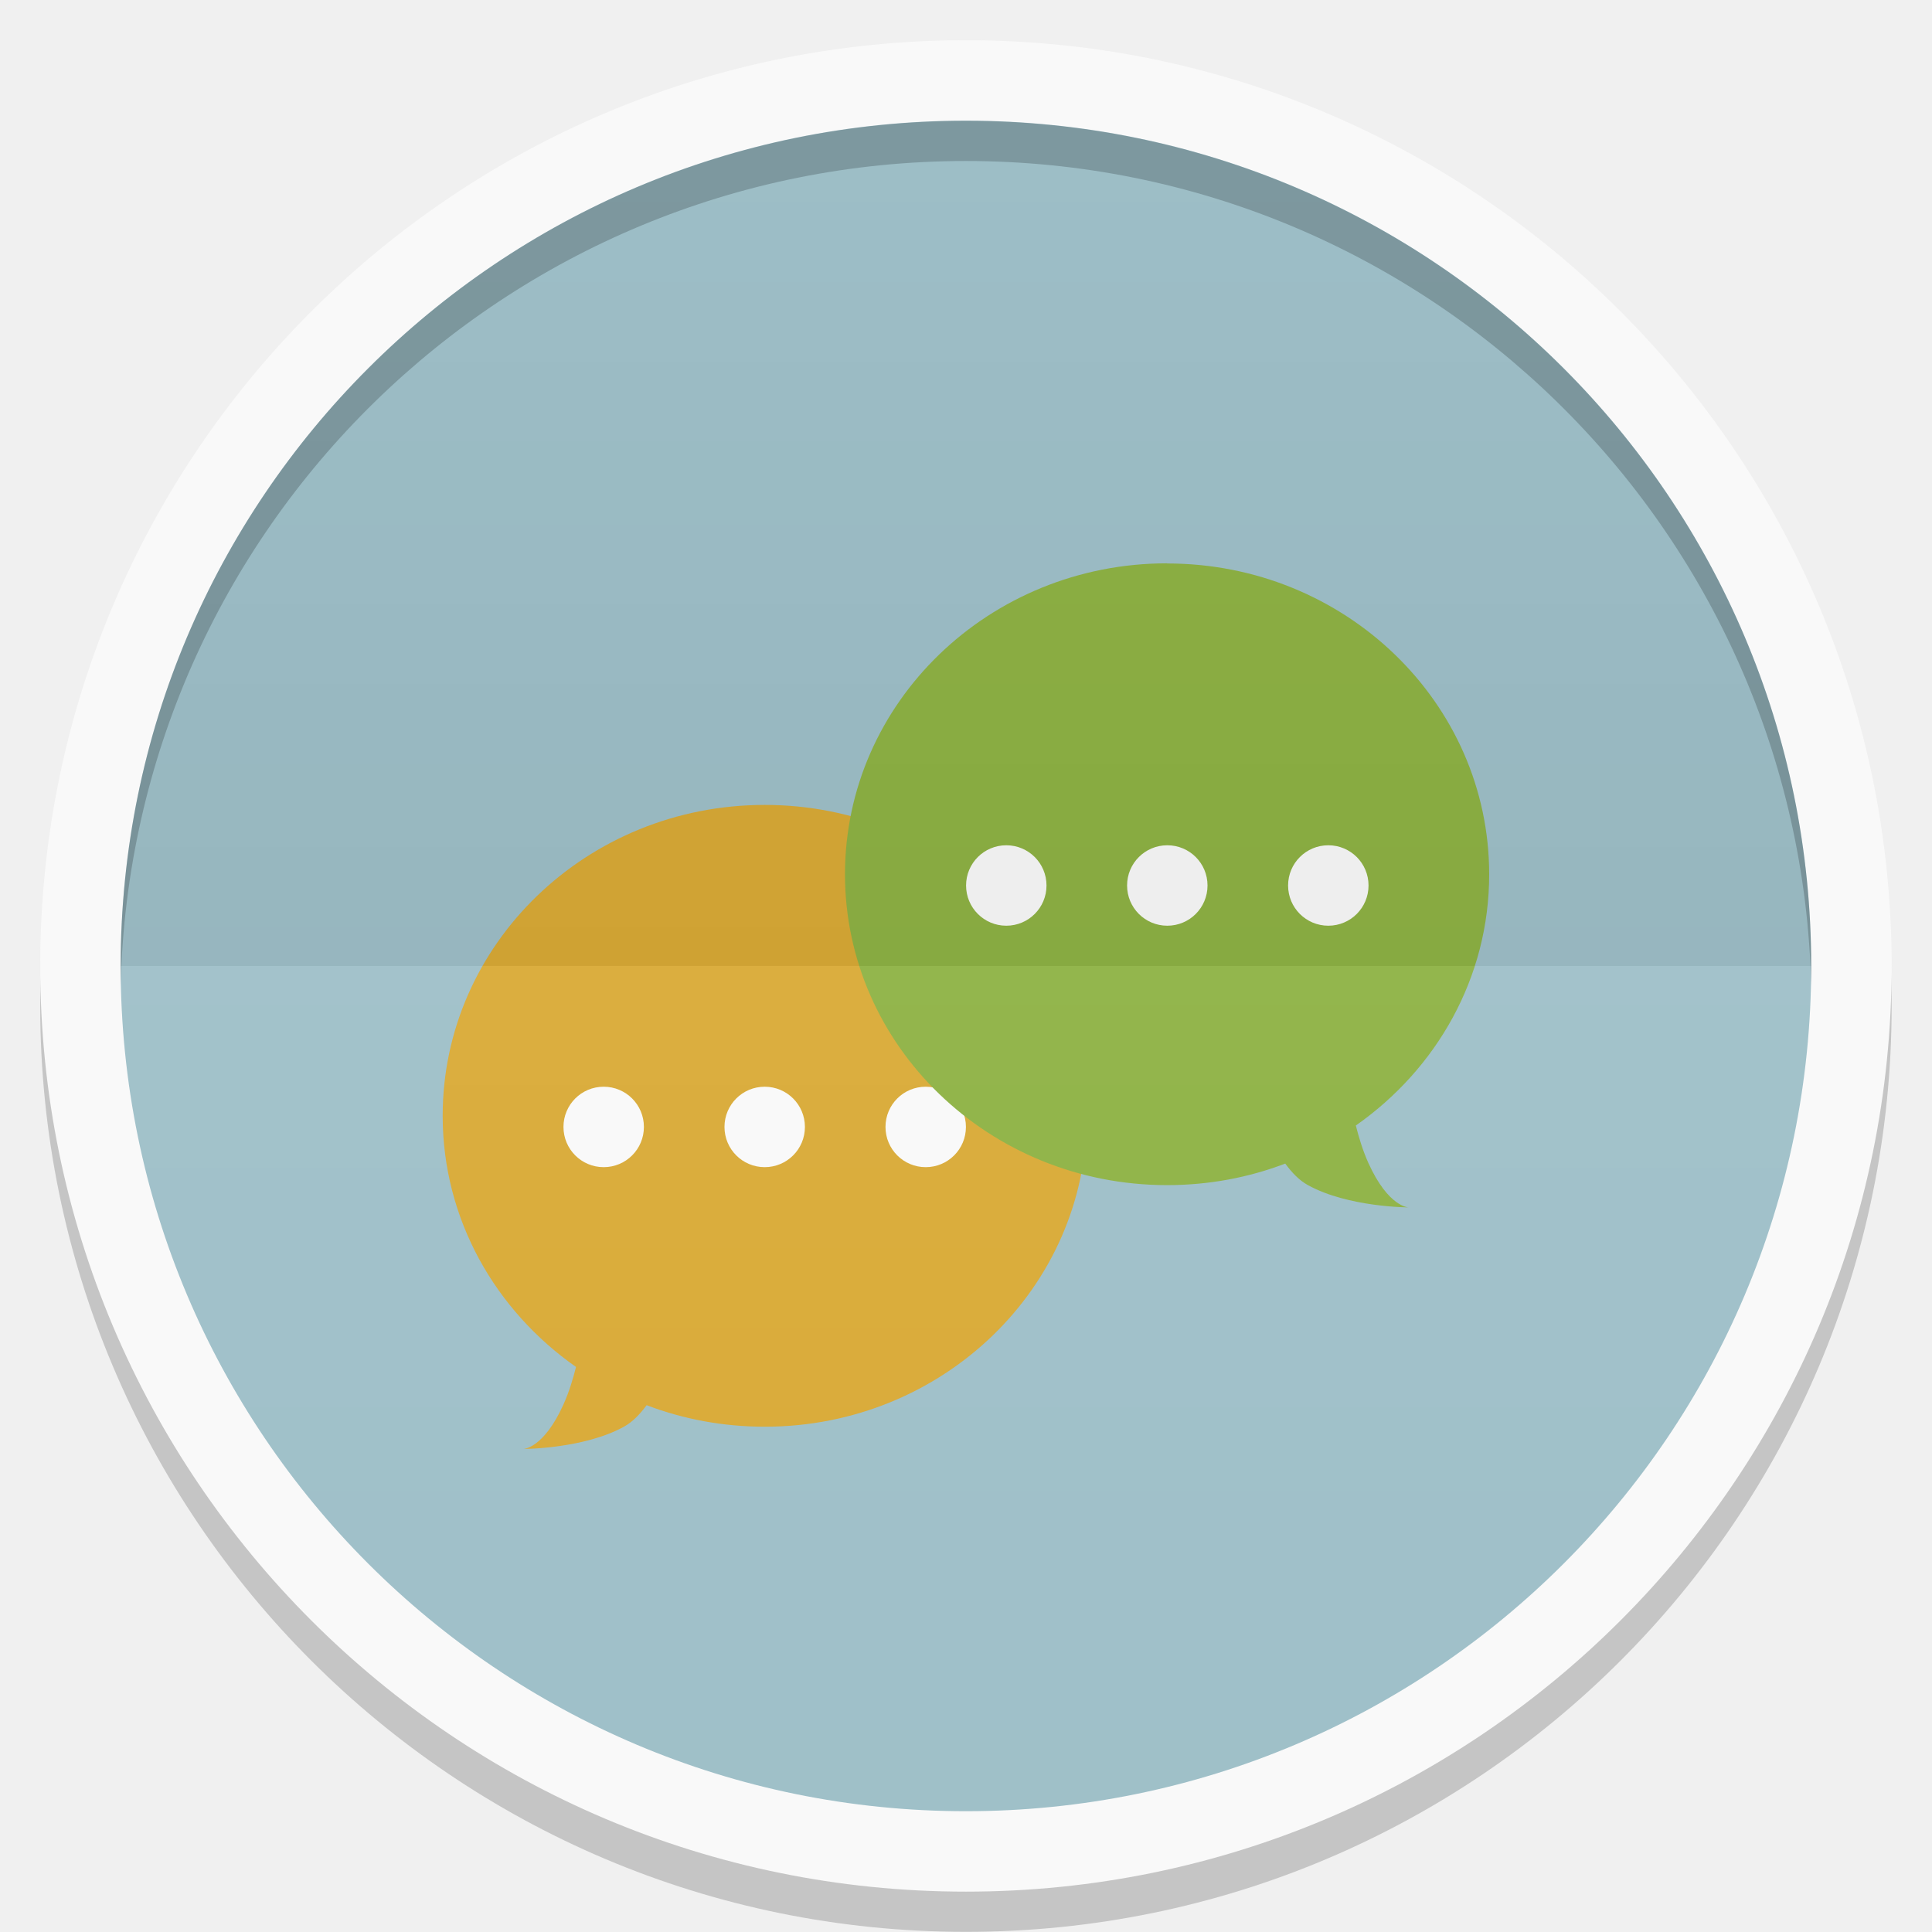
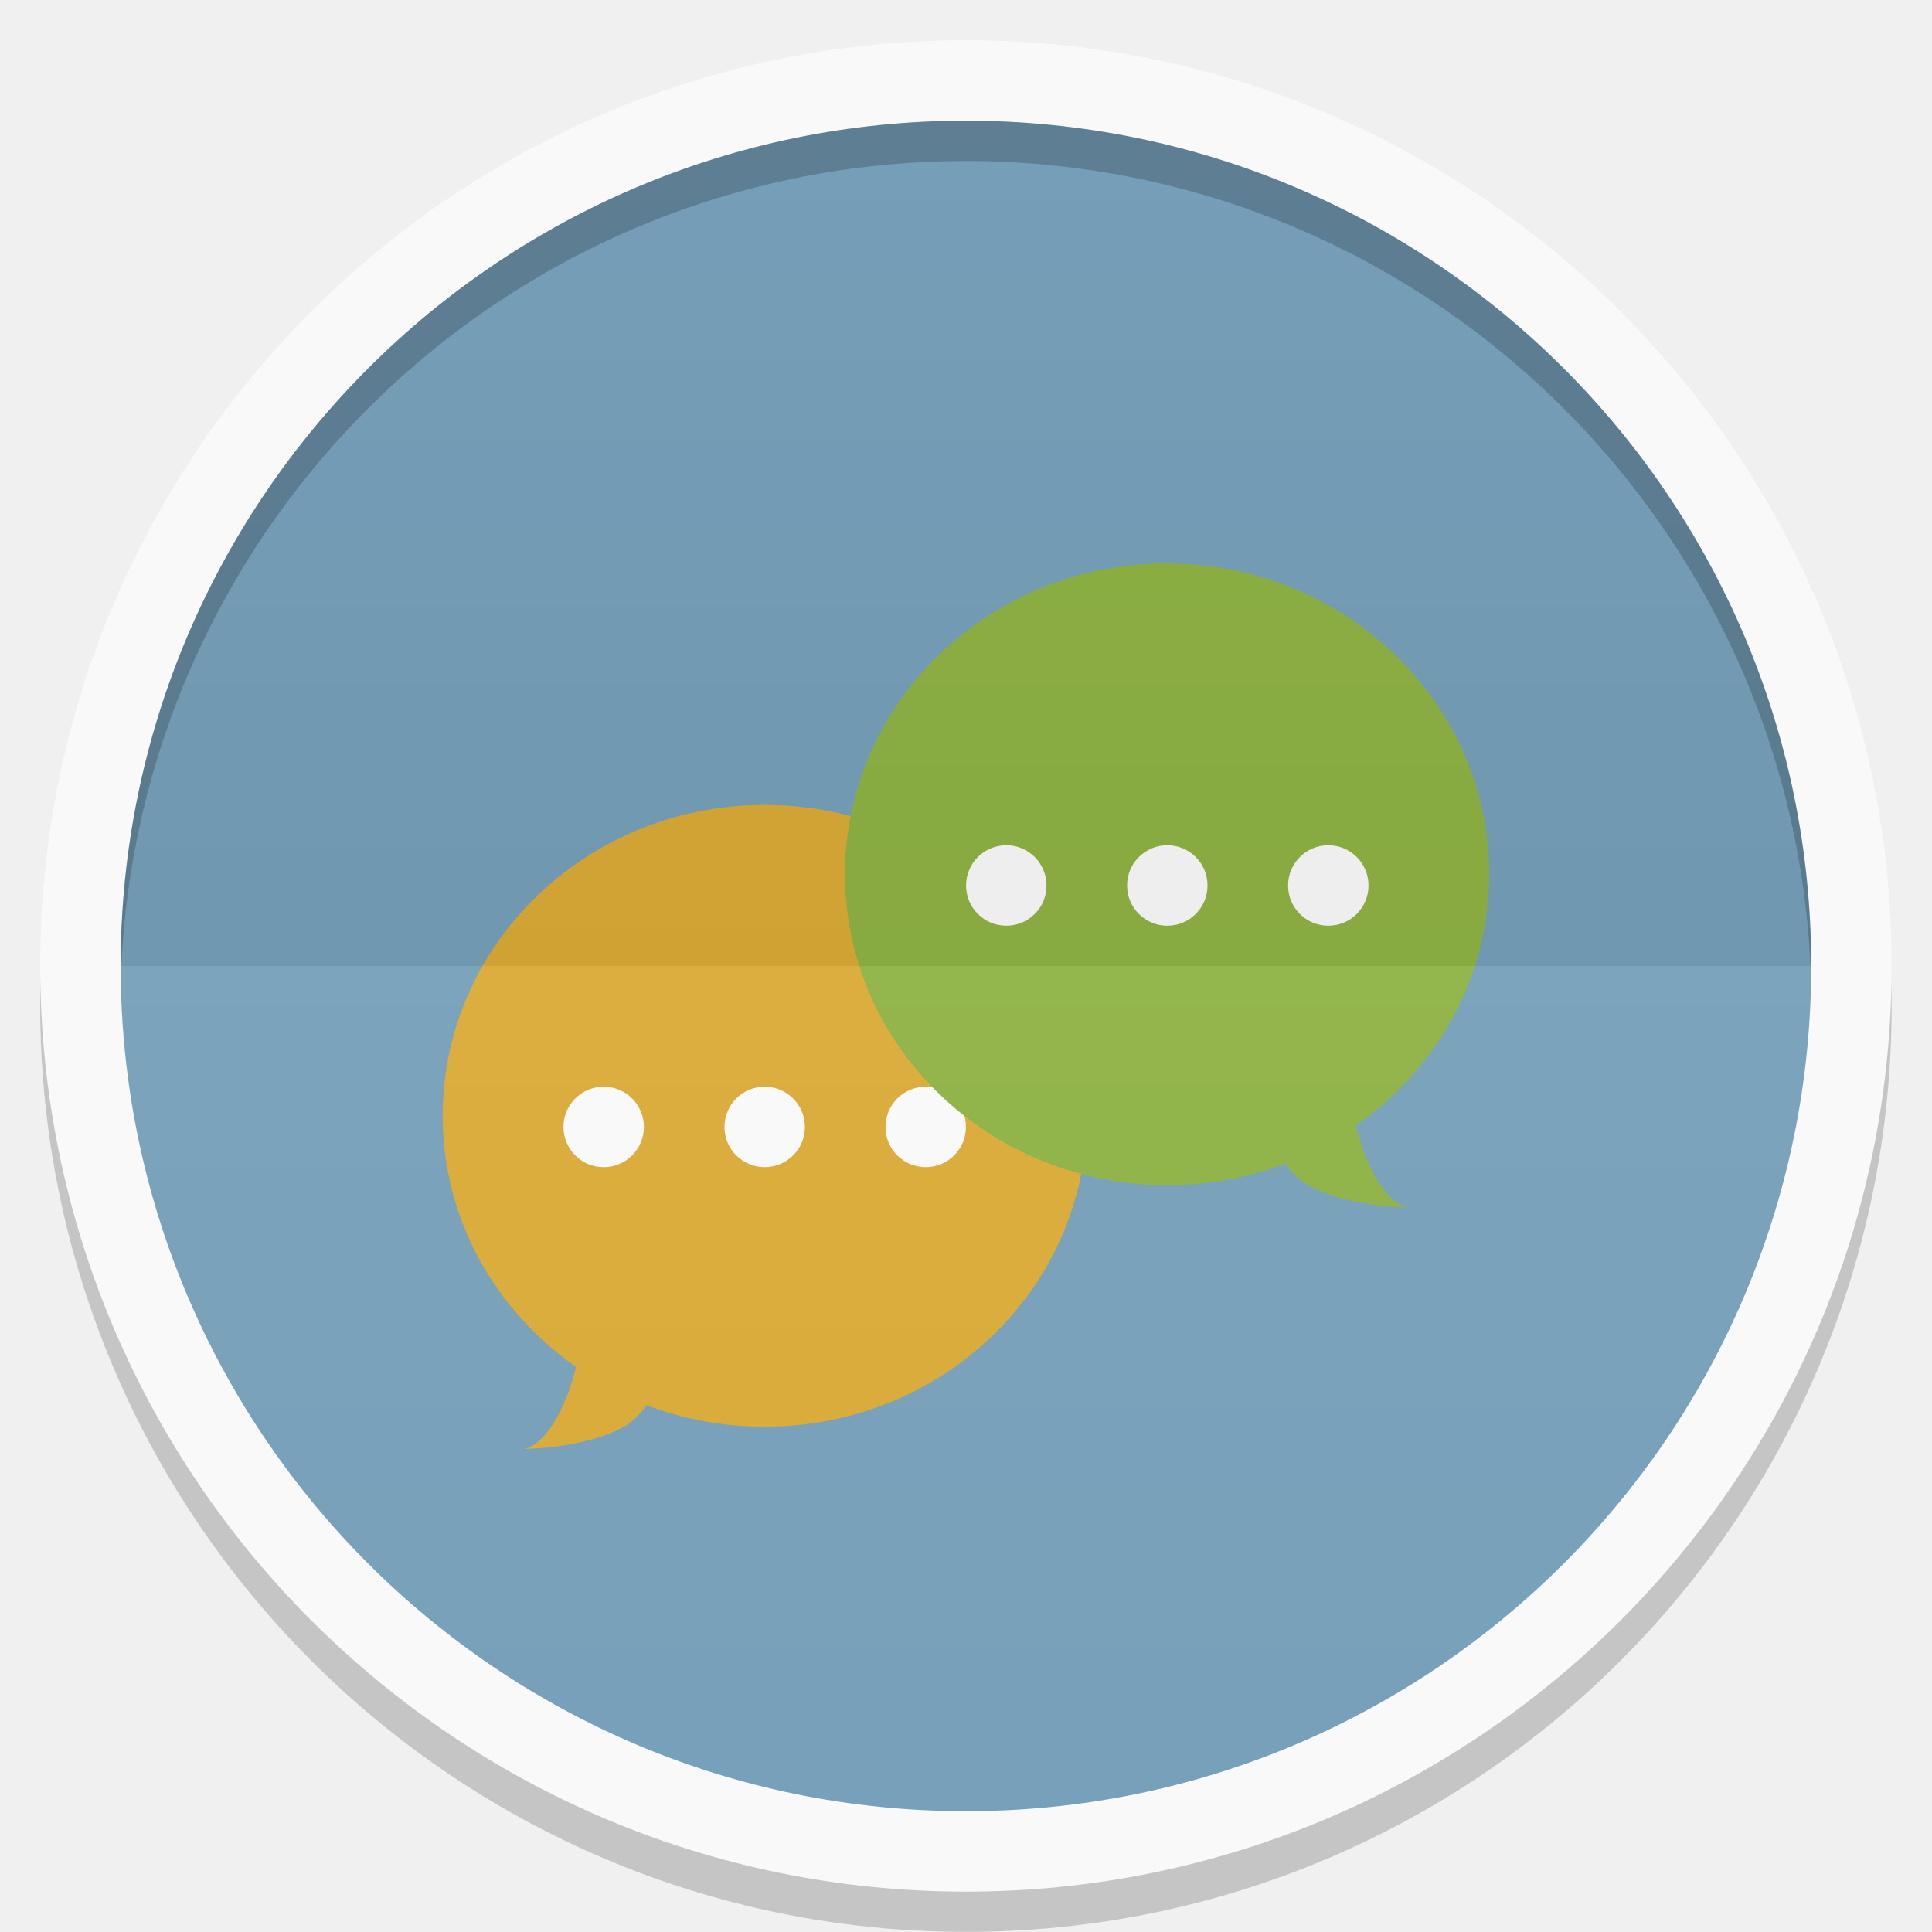
<svg xmlns="http://www.w3.org/2000/svg" xmlns:xlink="http://www.w3.org/1999/xlink" width="48" viewBox="0 0 13.547 13.547" height="48" id="svg2" version="1.1">
  <defs id="defs4">
    <linearGradient id="linearGradient3807">
      <stop style="stop-color:#000000;stop-opacity:1;" offset="0" id="stop3809" />
      <stop style="stop-color:#000000;stop-opacity:0;" offset="1" id="stop3811" />
    </linearGradient>
    <linearGradient id="linearGradient3794">
      <stop style="stop-color:#ffffff;stop-opacity:1;" offset="0" id="stop3796" />
      <stop style="stop-color:#ffffff;stop-opacity:0;" offset="1" id="stop3798" />
    </linearGradient>
    <linearGradient id="linearGradient4460">
      <stop offset="0" style="stop-color:#2d2d2d;stop-opacity:1;" id="stop7" />
      <stop offset="1" style="stop-color:#333333;stop-opacity:1;" id="stop9" />
    </linearGradient>
    <linearGradient id="linearGradient3824">
      <stop offset="0" style="stop-color:#2a94c8" id="stop12" />
      <stop offset=".519" style="stop-color:#e35472" id="stop14" />
      <stop offset="1" style="stop-color:#e68031" id="stop16" />
    </linearGradient>
    <linearGradient gradientTransform="matrix(1.09524,0,0,1.09524,-133.0018,-293.022)" xlink:href="#linearGradient4460" id="linearGradient3835" y1="279.096" y2="268.33" gradientUnits="userSpaceOnUse" x2="0" />
    <linearGradient xlink:href="#linearGradient3824" id="linearGradient3830" x1=".847" x2="12.7" gradientUnits="userSpaceOnUse" />
    <linearGradient xlink:href="#linearGradient4460" id="linearGradient3010" gradientUnits="userSpaceOnUse" gradientTransform="matrix(1.078933,0,0,1.078933,-130.9204,-288.5589)" y1="279.096" x2="0" y2="268.33" />
    <clipPath id="clipPath3813" clipPathUnits="userSpaceOnUse">
      <path id="path3815" d="M 92.311,355.545 L 479.511,355.545 L 479.511,68.185 L 92.311,68.185 L 92.311,355.545 z" />
    </clipPath>
    <clipPath id="clipPath3809" clipPathUnits="userSpaceOnUse">
      <path id="path3811" d="M 93.311,69.185 L 478.511,69.185 L 478.511,354.545 L 93.311,354.545 L 93.311,69.185 z" />
    </clipPath>
    <clipPath id="clipPath3805" clipPathUnits="userSpaceOnUse">
      <path id="path3807" d="M 93.311,354.545 L 478.511,354.545 L 478.511,69.185 L 93.311,69.185 L 93.311,354.545 z" />
    </clipPath>
    <clipPath id="clipPath3801" clipPathUnits="userSpaceOnUse">
      <path id="path3803" d="M 95.311,352.545 L 476.403,352.545 L 476.403,71.423 L 95.311,71.423 L 95.311,352.545 z" />
    </clipPath>
    <clipPath id="clipPath3797" clipPathUnits="userSpaceOnUse">
      <rect id="rect3799" style="fill:#fff" height="96" y="-0" x="-100" width="96" />
    </clipPath>
    <clipPath id="clipPath3793" clipPathUnits="userSpaceOnUse">
      <path id="path3795" d="M 54.1,12.5 12.9,54.7 C -2.7,70.3 23,69 32.3,74.9 36.6,77.7 18.5,81.3 22.2,85 c 3.6,3.7 21.7,7.1 25.3,10.7 3.6,3.7 -7.3,7.6 -3.7,11.3 3.5,3.7 11.9,0.2 13.4,8.6 1.1,6.2 15.4,3.1 21.8,-2.2 4,-3.4 -6.9,-3.4 -3.3,-7.1 9,-9.1 17,-4.1 20.3,-12.5 1.8,-4.5 -13.6,-7.7 -9.5,-10.6 9.8,-6.9 45.8,-10.4 29.2,-27 L 73,12.5 c -5.3,-5 -14,-5 -18.9,0 z m -9.9,64.7 c 0.9,0 30.8,4 19.3,7.1 -4.4,1.2 -24.6,-7.1 -19.3,-7.1 z m 57.2,16.6 c 0,2.1 16.3,3.3 15.4,-0.5 -1.3,-6.4 -13.6,-5.9 -15.4,0.5 z m -69.5,11.1 c 3.7,3.2 9.3,-0.7 11.1,-5.2 -3.6,-4.7 -16.9,0.3 -11.1,5.2 z m 67.5,-6.7 c -4.6,4.2 0.8,8.6 5.3,5.7 1.2,-0.8 -0.1,-4.7 -5.3,-5.7 z" />
    </clipPath>
    <clipPath id="clipPath3789" clipPathUnits="userSpaceOnUse">
      <rect id="rect3791" style="fill:#fff" height="84" rx="6" y="6" x="6" width="84" />
    </clipPath>
    <clipPath id="clipPath3785" clipPathUnits="userSpaceOnUse">
      <rect id="rect3787" style="fill:#fff;fill-rule:evenodd" height="20" rx="2" y="1" x="1" width="20" />
    </clipPath>
    <linearGradient xlink:href="#linearGradient3794" id="linearGradient3800" x1="28" y1="28" x2="42" y2="44" gradientUnits="userSpaceOnUse" />
    <linearGradient xlink:href="#linearGradient3807" id="linearGradient3813" x1="28" y1="28" x2="11" y2="7" gradientUnits="userSpaceOnUse" gradientTransform="scale(0.2822222,0.2822222)" />
    <linearGradient xlink:href="#linearGradient3794" id="linearGradient3817" gradientUnits="userSpaceOnUse" x1="28" y1="28" x2="42" y2="44" gradientTransform="matrix(0.2822222,0,0,0.2822222,-15.24,0)" />
    <linearGradient xlink:href="#linearGradient3807" id="linearGradient3024" gradientUnits="userSpaceOnUse" gradientTransform="matrix(0.2822222,0,0,0.2822222,-15.24,0)" x1="28" y1="28" x2="11" y2="7" />
    <linearGradient xlink:href="#linearGradient3807" id="linearGradient3818" gradientUnits="userSpaceOnUse" x1="25" y1="24" x2="25" y2="48" gradientTransform="matrix(0.2822222,0,0,0.2822222,14.67555,0)" />
    <radialGradient gradientUnits="userSpaceOnUse" r="24" fy="1028.362" fx="24" cy="1028.362" cx="24" id="radialGradient3839" xlink:href="#linearGradient3833" />
    <linearGradient y2="1028.362" x2="25" y1="1004.362" x1="25" gradientTransform="translate(0,24)" gradientUnits="userSpaceOnUse" id="linearGradient3814-8" xlink:href="#linearGradient3816" />
    <linearGradient gradientTransform="matrix(1,0,0,-1,0,2032.724)" y2="1028.362" x2="25" y1="1004.362" x1="25" gradientUnits="userSpaceOnUse" id="linearGradient3799" xlink:href="#linearGradient3789" />
    <linearGradient y2="1116.021" x2="535.501" y1="1357.267" x1="535.501" gradientUnits="userSpaceOnUse" id="linearGradient3853" xlink:href="#linearGradient4460-36" />
    <linearGradient gradientUnits="userSpaceOnUse" y2="1116.021" x2="535.501" y1="1357.267" x1="535.501" id="linearGradient3851" xlink:href="#linearGradient4460-36" />
    <linearGradient y2="267.598" x2="0" y1="279.088" gradientTransform="matrix(3.916346,0,0,3.916346,-416.9212,-49.09352)" gradientUnits="userSpaceOnUse" id="linearGradient3842" xlink:href="#linearGradient4460-36" />
    <linearGradient y2="267.598" x2="0" y1="279.088" gradientTransform="matrix(1.10528,0,0,1.10528,-134.2829,-295.7706)" gradientUnits="userSpaceOnUse" id="linearGradient3837" xlink:href="#linearGradient4460-36" />
    <clipPath clipPathUnits="userSpaceOnUse" id="clipPath6">
      <path style="fill:#fff;fill-rule:evenodd" d="M -670.14,51.863 L -114.616,405.003 L -257.111,510.326 L -514.221,-71.013 L -670.14,51.863 z" id="path8" />
    </clipPath>
    <linearGradient id="linearGradient4460-3">
      <stop offset="0" style="stop-color:#f9d7c6" id="stop11" />
      <stop offset="1" style="stop-color:#f9f9ff" id="stop13" />
    </linearGradient>
    <linearGradient gradientTransform="translate(0,1e-5)" xlink:href="#linearGradient4460-3" id="linearGradient4030" x1="3.387" gradientUnits="userSpaceOnUse" x2="10.16" />
    <linearGradient id="linearGradient4460-36">
      <stop offset="0" style="stop-color:#cb3223" id="stop17" />
      <stop offset="1" style="stop-color:#e16913" id="stop19" />
    </linearGradient>
    <linearGradient gradientTransform="matrix(1.10528,0,0,1.10528,-134.2829,-295.7706)" xlink:href="#linearGradient4460-36" id="linearGradient4075" y1="279.088" y2="267.598" gradientUnits="userSpaceOnUse" x2="0" />
    <linearGradient id="linearGradient3789">
      <stop id="stop3791" offset="0" style="stop-color:#000000;stop-opacity:1;" />
      <stop id="stop3793" offset="1" style="stop-color:#000000;stop-opacity:0;" />
    </linearGradient>
    <linearGradient id="linearGradient3816">
      <stop style="stop-color:#ffffff;stop-opacity:1;" offset="0" id="stop3818" />
      <stop style="stop-color:#ffffff;stop-opacity:0;" offset="1" id="stop3820" />
    </linearGradient>
    <linearGradient id="linearGradient3833">
      <stop id="stop3835" offset="0" style="stop-color:#000000;stop-opacity:1;" />
      <stop id="stop3837" offset="1" style="stop-color:#000000;stop-opacity:0;" />
    </linearGradient>
    <linearGradient xlink:href="#linearGradient3789" id="linearGradient3108" gradientUnits="userSpaceOnUse" gradientTransform="matrix(0.2822222,0,0,-0.2822222,25.96443,290.2267)" x1="25" y1="1004.362" x2="25" y2="1028.362" />
    <linearGradient xlink:href="#linearGradient3816" id="linearGradient3111" gradientUnits="userSpaceOnUse" gradientTransform="matrix(0.2822222,0,0,0.2822222,13.54667,-276.68)" x1="25" y1="1004.362" x2="25" y2="1028.362" />
    <linearGradient gradientTransform="matrix(1,0,0,-1,0,2056.724)" y2="1047.362" x2="24" y1="1028.362" x1="24" gradientUnits="userSpaceOnUse" id="linearGradient3985" xlink:href="#linearGradient3833-9" />
    <linearGradient gradientUnits="userSpaceOnUse" y2="1047.362" x2="24" y1="1028.362" x1="24" id="linearGradient3981" xlink:href="#linearGradient3816-1" />
    <linearGradient y2="48" x2="25" y1="24" x1="25" gradientTransform="translate(1.7289841e-6,1004.362)" gradientUnits="userSpaceOnUse" id="linearGradient3181" xlink:href="#linearGradient3794-3" />
    <linearGradient y2="48" x2="25" y1="24" x1="25" gradientTransform="matrix(-1,0,0,-1,48,1052.362)" gradientUnits="userSpaceOnUse" id="linearGradient3177" xlink:href="#linearGradient3807-0" />
    <linearGradient id="linearGradient3807-0">
      <stop style="stop-color:#000000;stop-opacity:1;" offset="0" id="stop3809-8" />
      <stop style="stop-color:#000000;stop-opacity:0;" offset="1" id="stop3811-3" />
    </linearGradient>
    <linearGradient id="linearGradient3794-3">
      <stop style="stop-color:#ffffff;stop-opacity:1;" offset="0" id="stop3796-8" />
      <stop style="stop-color:#ffffff;stop-opacity:0;" offset="1" id="stop3798-6" />
    </linearGradient>
    <linearGradient id="linearGradient4460-5">
      <stop offset="0" style="stop-color:#2d2d2d;stop-opacity:1;" id="stop7-9" />
      <stop offset="1" style="stop-color:#333333;stop-opacity:1;" id="stop9-2" />
    </linearGradient>
    <linearGradient id="linearGradient3824-5">
      <stop offset="0" style="stop-color:#2a94c8" id="stop12-3" />
      <stop offset=".519" style="stop-color:#e35472" id="stop14-3" />
      <stop offset="1" style="stop-color:#e68031" id="stop16-5" />
    </linearGradient>
    <linearGradient gradientTransform="matrix(1.09524,0,0,1.09524,-133.0018,-293.022)" xlink:href="#linearGradient4460-5" id="linearGradient3835-5" y1="279.096" y2="268.33" gradientUnits="userSpaceOnUse" x2="0" />
    <linearGradient xlink:href="#linearGradient3824-5" id="linearGradient3830-0" x1=".847" x2="12.7" gradientUnits="userSpaceOnUse" />
    <linearGradient xlink:href="#linearGradient4460-5" id="linearGradient3010-2" gradientUnits="userSpaceOnUse" gradientTransform="matrix(1.078933,0,0,1.078933,-130.9204,-288.5589)" y1="279.096" x2="0" y2="268.33" />
    <clipPath id="clipPath3813-6" clipPathUnits="userSpaceOnUse">
      <path id="path3815-6" d="M 92.311,355.545 L 479.511,355.545 L 479.511,68.185 L 92.311,68.185 L 92.311,355.545 z" />
    </clipPath>
    <clipPath id="clipPath3809-4" clipPathUnits="userSpaceOnUse">
      <path id="path3811-2" d="M 93.311,69.185 L 478.511,69.185 L 478.511,354.545 L 93.311,354.545 L 93.311,69.185 z" />
    </clipPath>
    <clipPath id="clipPath3805-9" clipPathUnits="userSpaceOnUse">
      <path id="path3807-0" d="M 93.311,354.545 L 478.511,354.545 L 478.511,69.185 L 93.311,69.185 L 93.311,354.545 z" />
    </clipPath>
    <clipPath id="clipPath3801-5" clipPathUnits="userSpaceOnUse">
      <path id="path3803-9" d="M 95.311,352.545 L 476.403,352.545 L 476.403,71.423 L 95.311,71.423 L 95.311,352.545 z" />
    </clipPath>
    <clipPath id="clipPath3797-1" clipPathUnits="userSpaceOnUse">
      <rect id="rect3799-3" style="fill:#fff" height="96" y="-0" x="-100" width="96" />
    </clipPath>
    <clipPath id="clipPath3793-6" clipPathUnits="userSpaceOnUse">
      <path id="path3795-8" d="M 54.1,12.5 12.9,54.7 C -2.7,70.3 23,69 32.3,74.9 36.6,77.7 18.5,81.3 22.2,85 c 3.6,3.7 21.7,7.1 25.3,10.7 3.6,3.7 -7.3,7.6 -3.7,11.3 3.5,3.7 11.9,0.2 13.4,8.6 1.1,6.2 15.4,3.1 21.8,-2.2 4,-3.4 -6.9,-3.4 -3.3,-7.1 9,-9.1 17,-4.1 20.3,-12.5 1.8,-4.5 -13.6,-7.7 -9.5,-10.6 9.8,-6.9 45.8,-10.4 29.2,-27 L 73,12.5 c -5.3,-5 -14,-5 -18.9,0 z m -9.9,64.7 c 0.9,0 30.8,4 19.3,7.1 -4.4,1.2 -24.6,-7.1 -19.3,-7.1 z m 57.2,16.6 c 0,2.1 16.3,3.3 15.4,-0.5 -1.3,-6.4 -13.6,-5.9 -15.4,0.5 z m -69.5,11.1 c 3.7,3.2 9.3,-0.7 11.1,-5.2 -3.6,-4.7 -16.9,0.3 -11.1,5.2 z m 67.5,-6.7 c -4.6,4.2 0.8,8.6 5.3,5.7 1.2,-0.8 -0.1,-4.7 -5.3,-5.7 z" />
    </clipPath>
    <clipPath id="clipPath3789-1" clipPathUnits="userSpaceOnUse">
      <rect id="rect3791-8" style="fill:#fff" height="84" rx="6" y="6" x="6" width="84" />
    </clipPath>
    <clipPath id="clipPath3785-8" clipPathUnits="userSpaceOnUse">
      <rect id="rect3787-3" style="fill:#fff;fill-rule:evenodd" height="20" rx="2" y="1" x="1" width="20" />
    </clipPath>
    <linearGradient xlink:href="#linearGradient3794-3" id="linearGradient3800-5" x1="28" y1="28" x2="42" y2="44" gradientUnits="userSpaceOnUse" />
    <linearGradient xlink:href="#linearGradient3807-0" id="linearGradient3813-7" x1="28" y1="28" x2="11" y2="7" gradientUnits="userSpaceOnUse" gradientTransform="scale(0.2822222,0.2822222)" />
    <linearGradient xlink:href="#linearGradient3794-3" id="linearGradient3817-7" gradientUnits="userSpaceOnUse" x1="28" y1="28" x2="42" y2="44" gradientTransform="matrix(0.2822222,0,0,0.2822222,-15.24,0)" />
    <linearGradient xlink:href="#linearGradient3807-0" id="linearGradient3024-4" gradientUnits="userSpaceOnUse" gradientTransform="matrix(0.2822222,0,0,0.2822222,-15.24,0)" x1="28" y1="28" x2="11" y2="7" />
    <linearGradient xlink:href="#linearGradient3807-0" id="linearGradient3809-9" x1="25" y1="24" x2="25" y2="48" gradientUnits="userSpaceOnUse" gradientTransform="matrix(-0.2822222,0,0,-0.2822222,13.54667,13.54667)" />
    <linearGradient xlink:href="#linearGradient3794-3" id="linearGradient3814-3" gradientUnits="userSpaceOnUse" x1="25" y1="24" x2="25" y2="48" gradientTransform="matrix(0.2822222,0,0,0.2822222,5e-7,-6.3e-6)" />
    <linearGradient xlink:href="#linearGradient3807-0" id="linearGradient3818-7" gradientUnits="userSpaceOnUse" x1="25" y1="24" x2="25" y2="48" gradientTransform="matrix(0.2822222,0,0,0.2822222,14.67555,0)" />
    <radialGradient gradientUnits="userSpaceOnUse" r="24" fy="1028.362" fx="24" cy="1028.362" cx="24" id="radialGradient3839-7" xlink:href="#linearGradient3833-9" />
    <linearGradient y2="1028.362" x2="25" y1="1004.362" x1="25" gradientTransform="translate(0,24)" gradientUnits="userSpaceOnUse" id="linearGradient3814-8-7" xlink:href="#linearGradient3816-1" />
    <linearGradient gradientTransform="matrix(1,0,0,-1,0,2032.724)" y2="1028.362" x2="25" y1="1004.362" x1="25" gradientUnits="userSpaceOnUse" id="linearGradient3799-2" xlink:href="#linearGradient3789-3" />
    <linearGradient y2="1116.021" x2="535.501" y1="1357.267" x1="535.501" gradientUnits="userSpaceOnUse" id="linearGradient3853-4" xlink:href="#linearGradient4460-36-4" />
    <linearGradient gradientUnits="userSpaceOnUse" y2="1116.021" x2="535.501" y1="1357.267" x1="535.501" id="linearGradient3851-1" xlink:href="#linearGradient4460-36-4" />
    <linearGradient y2="267.598" x2="0" y1="279.088" gradientTransform="matrix(3.916346,0,0,3.916346,-416.9212,-49.09352)" gradientUnits="userSpaceOnUse" id="linearGradient3842-3" xlink:href="#linearGradient4460-36-4" />
    <linearGradient y2="267.598" x2="0" y1="279.088" gradientTransform="matrix(1.10528,0,0,1.10528,-134.2829,-295.7706)" gradientUnits="userSpaceOnUse" id="linearGradient3837-8" xlink:href="#linearGradient4460-36-4" />
    <clipPath clipPathUnits="userSpaceOnUse" id="clipPath6-2">
      <path style="fill:#fff;fill-rule:evenodd" d="M -670.14,51.863 L -114.616,405.003 L -257.111,510.326 L -514.221,-71.013 L -670.14,51.863 z" id="path8-8" />
    </clipPath>
    <linearGradient id="linearGradient4460-3-4">
      <stop offset="0" style="stop-color:#f9d7c6" id="stop11-6" />
      <stop offset="1" style="stop-color:#f9f9ff" id="stop13-4" />
    </linearGradient>
    <linearGradient gradientTransform="translate(0,1e-5)" xlink:href="#linearGradient4460-3-4" id="linearGradient4030-0" x1="3.387" gradientUnits="userSpaceOnUse" x2="10.16" />
    <linearGradient id="linearGradient4460-36-4">
      <stop offset="0" style="stop-color:#cb3223" id="stop17-2" />
      <stop offset="1" style="stop-color:#e16913" id="stop19-5" />
    </linearGradient>
    <linearGradient gradientTransform="matrix(1.10528,0,0,1.10528,-134.2829,-295.7706)" xlink:href="#linearGradient4460-36-4" id="linearGradient4075-2" y1="279.088" y2="267.598" gradientUnits="userSpaceOnUse" x2="0" />
    <linearGradient id="linearGradient3789-3">
      <stop id="stop3791-1" offset="0" style="stop-color:#000000;stop-opacity:1;" />
      <stop id="stop3793-3" offset="1" style="stop-color:#000000;stop-opacity:0;" />
    </linearGradient>
    <linearGradient id="linearGradient3816-1">
      <stop style="stop-color:#ffffff;stop-opacity:1;" offset="0" id="stop3818-9" />
      <stop style="stop-color:#ffffff;stop-opacity:0;" offset="1" id="stop3820-0" />
    </linearGradient>
    <linearGradient id="linearGradient3833-9">
      <stop id="stop3835-9" offset="0" style="stop-color:#000000;stop-opacity:1;" />
      <stop id="stop3837-0" offset="1" style="stop-color:#000000;stop-opacity:0;" />
    </linearGradient>
    <linearGradient xlink:href="#linearGradient3789-3" id="linearGradient3108-0" gradientUnits="userSpaceOnUse" gradientTransform="matrix(0.2822222,0,0,-0.2822222,25.96443,290.2267)" x1="25" y1="1004.362" x2="25" y2="1028.362" />
    <linearGradient xlink:href="#linearGradient3816-1" id="linearGradient3111-7" gradientUnits="userSpaceOnUse" gradientTransform="matrix(0.2822222,0,0,0.2822222,13.54667,-276.68)" x1="25" y1="1004.362" x2="25" y2="1028.362" />
    <radialGradient gradientUnits="userSpaceOnUse" r="24" fy="1028.362" fx="24" cy="1028.362" cx="24" id="radialGradient3839-0" xlink:href="#linearGradient3833-4" />
    <linearGradient y2="1028.362" x2="25" y1="1004.362" x1="25" gradientTransform="translate(86,24)" gradientUnits="userSpaceOnUse" id="linearGradient3814-0" xlink:href="#linearGradient3816-5" />
    <linearGradient gradientTransform="matrix(1,0,0,-1,86,2032.724)" y2="1028.362" x2="25" y1="1004.362" x1="25" gradientUnits="userSpaceOnUse" id="linearGradient3799-27" xlink:href="#linearGradient3789-0" />
    <linearGradient y2="1116.021" x2="535.501" y1="1357.267" x1="535.501" gradientUnits="userSpaceOnUse" id="linearGradient3853-8" xlink:href="#linearGradient4460-8" />
    <linearGradient gradientUnits="userSpaceOnUse" y2="1116.021" x2="535.501" y1="1357.267" x1="535.501" id="linearGradient3851-0" xlink:href="#linearGradient4460-8" />
    <linearGradient y2="267.598" x2="0" y1="279.088" gradientTransform="matrix(3.916346,0,0,3.916346,-416.9212,-49.09352)" gradientUnits="userSpaceOnUse" id="linearGradient3842-36" xlink:href="#linearGradient4460-8" />
    <linearGradient y2="267.598" x2="0" y1="279.088" gradientTransform="matrix(1.10528,0,0,1.10528,-134.2829,-295.7706)" gradientUnits="userSpaceOnUse" id="linearGradient3837-3" xlink:href="#linearGradient4460-8" />
    <clipPath clipPathUnits="userSpaceOnUse" id="clipPath6-4">
      <path style="fill:#fff;fill-rule:evenodd" d="M -670.14,51.863 L -114.616,405.003 L -257.111,510.326 L -514.221,-71.013 L -670.14,51.863 z" id="path8-3" />
    </clipPath>
    <linearGradient id="linearGradient4460-3-7">
      <stop offset="0" style="stop-color:#f9d7c6" id="stop11-7" />
      <stop offset="1" style="stop-color:#f9f9ff" id="stop13-8" />
    </linearGradient>
    <linearGradient gradientTransform="translate(0,1e-5)" xlink:href="#linearGradient4460-3-7" id="linearGradient4030-1" x1="3.387" gradientUnits="userSpaceOnUse" x2="10.16" />
    <linearGradient id="linearGradient4460-8">
      <stop offset="0" style="stop-color:#cb3223" id="stop17-1" />
      <stop offset="1" style="stop-color:#e16913" id="stop19-6" />
    </linearGradient>
    <linearGradient gradientTransform="matrix(1.10528,0,0,1.10528,-134.2829,-295.7706)" xlink:href="#linearGradient4460-8" id="linearGradient4075-4" y1="279.088" y2="267.598" gradientUnits="userSpaceOnUse" x2="0" />
    <linearGradient id="linearGradient3789-0">
      <stop id="stop3791-0" offset="0" style="stop-color:#000000;stop-opacity:1;" />
      <stop id="stop3793-5" offset="1" style="stop-color:#000000;stop-opacity:0;" />
    </linearGradient>
    <linearGradient id="linearGradient3816-5">
      <stop style="stop-color:#ffffff;stop-opacity:1;" offset="0" id="stop3818-0" />
      <stop style="stop-color:#ffffff;stop-opacity:0;" offset="1" id="stop3820-8" />
    </linearGradient>
    <linearGradient id="linearGradient3833-4">
      <stop id="stop3835-95" offset="0" style="stop-color:#000000;stop-opacity:1;" />
      <stop id="stop3837-2" offset="1" style="stop-color:#000000;stop-opacity:0;" />
    </linearGradient>
    <linearGradient id="linearGradient3794-2">
      <stop style="stop-color:#ffffff;stop-opacity:1;" offset="0" id="stop3796-5" />
      <stop style="stop-color:#ffffff;stop-opacity:0;" offset="1" id="stop3798-4" />
    </linearGradient>
    <linearGradient id="linearGradient3807-2">
      <stop style="stop-color:#000000;stop-opacity:1;" offset="0" id="stop3809-9" />
      <stop style="stop-color:#000000;stop-opacity:0;" offset="1" id="stop3811-1" />
    </linearGradient>
    <linearGradient xlink:href="#linearGradient3794-2-5" id="linearGradient3814-4-2" gradientUnits="userSpaceOnUse" x1="25" y1="24" x2="25" y2="48" gradientTransform="matrix(0.2822222,0,0,0.2822222,6.7399158e-7,-6.3183333e-6)" />
    <linearGradient id="linearGradient3794-2-5">
      <stop style="stop-color:#ffffff;stop-opacity:1;" offset="0" id="stop3796-5-9" />
      <stop style="stop-color:#ffffff;stop-opacity:0;" offset="1" id="stop3798-4-5" />
    </linearGradient>
    <linearGradient xlink:href="#linearGradient3807-2-1" id="linearGradient3809-1-5" x1="25" y1="24" x2="25" y2="48" gradientUnits="userSpaceOnUse" gradientTransform="matrix(-0.2822222,0,0,-0.2822222,13.54666,13.54667)" />
    <linearGradient id="linearGradient3807-2-1">
      <stop style="stop-color:#000000;stop-opacity:1;" offset="0" id="stop3809-9-5" />
      <stop style="stop-color:#000000;stop-opacity:0;" offset="1" id="stop3811-1-9" />
    </linearGradient>
    <linearGradient y2="267.598" x2="0" y1="279.088" gradientTransform="matrix(1.105311,0,0,1.105311,-134.287,-295.7793)" gradientUnits="userSpaceOnUse" id="linearGradient3823" xlink:href="#linearGradient4460-6" />
    <linearGradient x2="0" gradientUnits="userSpaceOnUse" y2="267.598" y1="279.088" id="linearGradient4075-3" xlink:href="#linearGradient4460-6" gradientTransform="matrix(1.10528,0,0,1.10528,-134.2829,-295.7706)" />
    <linearGradient id="linearGradient4460-6">
      <stop id="stop17-5" style="stop-color:#cb3223" offset="0" />
      <stop id="stop19-4" style="stop-color:#e16913" offset="1" />
    </linearGradient>
    <linearGradient x2="10.16" gradientUnits="userSpaceOnUse" x1="3.387" id="linearGradient4030-8" xlink:href="#linearGradient4460-3-9" gradientTransform="translate(0 .00001)" />
    <linearGradient id="linearGradient4460-3-9">
      <stop id="stop11-8" style="stop-color:#f9d7c6" offset="0" />
      <stop id="stop13-2" style="stop-color:#f9f9ff" offset="1" />
    </linearGradient>
    <clipPath id="clipPath6-26" clipPathUnits="userSpaceOnUse">
      <path id="path8-85" d="M -670.14,51.863 L -114.616,405.003 L -257.111,510.326 L -514.221,-71.013 L -670.14,51.863 z" style="fill:#fff;fill-rule:evenodd" />
    </clipPath>
    <linearGradient xlink:href="#linearGradient4460-6" id="linearGradient3207" gradientUnits="userSpaceOnUse" gradientTransform="matrix(1.105311,0,0,1.105311,-148.8402,-296.4321)" y1="279.088" x2="0" y2="267.598" />
    <linearGradient x2="0" gradientUnits="userSpaceOnUse" y2="268.33" y1="279.096" id="linearGradient3823-3" xlink:href="#linearGradient4460-0" gradientTransform="matrix(1.07896,0,0,1.07896,-130.9238,-288.5674)" />
    <linearGradient id="linearGradient4460-0">
      <stop id="stop7-7" style="stop-color:#dedede" offset="0" />
      <stop id="stop9-8" style="stop-color:#f9f9f9" offset="1" />
    </linearGradient>
    <linearGradient xlink:href="#linearGradient4460-0" id="linearGradient3218" gradientUnits="userSpaceOnUse" gradientTransform="matrix(1.07896,0,0,1.07896,-130.9238,-288.5674)" y1="279.096" x2="0" y2="268.33" />
    <linearGradient xlink:href="#linearGradient4460-0" id="linearGradient3221" gradientUnits="userSpaceOnUse" gradientTransform="matrix(1.07896,0,0,1.07896,-144.4556,-288.567)" y1="279.096" x2="0" y2="268.33" />
    <linearGradient x2="0" gradientUnits="userSpaceOnUse" y2="268.33" y1="279.096" id="linearGradient3831" xlink:href="#linearGradient4460-4" gradientTransform="matrix(1.10528,0,0,1.10528,-134.2829,-295.7705)" />
    <linearGradient id="linearGradient4460-4">
      <stop id="stop3229" style="stop-color:#22aee6" offset="0" />
      <stop id="stop3231" style="stop-color:#58c2ec" offset="1" />
    </linearGradient>
  </defs>
  <g id="layer3" style="display:inline">
    <rect width="12.982" x="0.282" y="0.564" rx="6.491" height="12.982" style="opacity:0.18;fill:#000000;fill-opacity:1;fill-rule:evenodd;display:inline" id="rect3026" />
    <rect id="rect22" style="fill:#f9f9f9;fill-opacity:1;fill-rule:evenodd;display:inline" height="12.982" rx="6.491" y="0.282" x="0.282" width="12.982" />
  </g>
  <g id="layer4" style="display:inline">
-     <path id="path3021" style="fill:#9ebfc8;fill-opacity:1" d="m 12.7,6.773 c 0,-3.273 -2.653,-5.927 -5.927,-5.927 -3.273,0 -5.927,2.654 -5.927,5.927 0,3.273 2.653,5.927 5.927,5.927 3.273,0 5.927,-2.653 5.927,-5.927 z" />
+     <path id="path3021" style="fill:#769fb9;fill-opacity:1" d="m 12.7,6.773 c 0,-3.273 -2.653,-5.927 -5.927,-5.927 -3.273,0 -5.927,2.654 -5.927,5.927 0,3.273 2.653,5.927 5.927,5.927 3.273,0 5.927,-2.653 5.927,-5.927 z" />
    <path style="fill:#d9aa36;fill-opacity:1" d="m 5.362,5.644 c -1.247,0 -2.258,0.976 -2.258,2.18 0,0.726 0.37,1.365 0.935,1.761 -0.021,0.083 -0.047,0.171 -0.088,0.263 C 3.81,10.16 3.669,10.16 3.669,10.16 c 0,0 0.423,0 0.706,-0.156 0.06,-0.033 0.112,-0.087 0.159,-0.151 0.257,0.098 0.536,0.151 0.829,0.151 1.247,0 2.258,-0.976 2.258,-2.18 0,-1.204 -1.011,-2.18 -2.258,-2.18 z" id="path3240" />
    <path id="path4054" style="fill:#f9f9f9;fill-opacity:1;stroke:none" d="m 6.773,7.902 c 0,0.156 -0.126,0.282 -0.282,0.282 -0.156,0 -0.282,-0.126 -0.282,-0.282 0,-0.156 0.126,-0.282 0.282,-0.282 0.156,0 0.282,0.126 0.282,0.282 z m -1.129,0 c 0,0.156 -0.126,0.282 -0.282,0.282 -0.156,0 -0.282,-0.126 -0.282,-0.282 0,-0.156 0.126,-0.282 0.282,-0.282 0.156,0 0.282,0.126 0.282,0.282 z m -1.129,0 c 0,0.156 -0.126,0.282 -0.282,0.282 -0.156,0 -0.282,-0.126 -0.282,-0.282 0,-0.156 0.126,-0.282 0.282,-0.282 0.156,0 0.282,0.126 0.282,0.282 z" />
    <path id="path3278" d="m 8.184,3.951 c 1.247,0 2.258,0.976 2.258,2.18 0,0.726 -0.37,1.365 -0.935,1.761 0.021,0.083 0.047,0.171 0.088,0.263 0.141,0.311 0.282,0.311 0.282,0.311 0,0 -0.423,0 -0.706,-0.156 -0.06,-0.033 -0.112,-0.087 -0.159,-0.151 -0.257,0.098 -0.536,0.151 -0.829,0.151 -1.247,0 -2.258,-0.976 -2.258,-2.18 0,-1.204 1.011,-2.18 2.258,-2.18 z" style="fill:#8eb244;fill-opacity:1" />
    <path d="m 9.596,6.209 c 0,0.156 -0.126,0.282 -0.282,0.282 -0.156,0 -0.282,-0.126 -0.282,-0.282 0,-0.156 0.126,-0.282 0.282,-0.282 0.156,0 0.282,0.126 0.282,0.282 z m -1.129,0 c 0,0.156 -0.126,0.282 -0.282,0.282 -0.156,0 -0.282,-0.126 -0.282,-0.282 0,-0.156 0.126,-0.282 0.282,-0.282 0.156,0 0.282,0.126 0.282,0.282 z m -1.129,0 c 0,0.156 -0.126,0.282 -0.282,0.282 -0.156,0 -0.282,-0.126 -0.282,-0.282 0,-0.156 0.126,-0.282 0.282,-0.282 0.156,0 0.282,0.126 0.282,0.282 z" style="fill:#f9f9f9;fill-opacity:1;stroke:none" id="path4060" />
  </g>
  <g id="layer1" style="display:inline">
    <g id="Layer_1_1_" transform="matrix(0.02315104,0,0,0.02315104,0.8542602,0.8482884)" />
  </g>
  <g id="layer2" style="display:inline">
    <path style="opacity:0.2;fill:#000000;fill-opacity:1;display:inline" d="m 6.773,0.847 c -3.273,0 -5.927,2.653 -5.927,5.927 0,0.047 -0.001,0.095 0,0.141 0.074,-3.209 2.7,-5.786 5.927,-5.786 3.226,0 5.852,2.577 5.927,5.786 0.001,-0.046 0,-0.094 0,-0.141 0,-3.273 -2.654,-5.927 -5.927,-5.927 z" id="path3121" />
    <path id="path3812" d="M 0.847,6.773 C 0.847,10.047 3.5,12.7 6.773,12.7 c 3.273,0 5.927,-2.653 5.927,-5.927 l -11.853,0 z" style="opacity:0.05;fill:url(#linearGradient3814-4-2);fill-opacity:1;stroke:none;display:inline" />
    <path style="opacity:0.05;fill:url(#linearGradient3809-1-5);fill-opacity:1;stroke:none;display:inline" d="m 12.7,6.773 c 0,-3.273 -2.653,-5.927 -5.927,-5.927 -3.273,0 -5.927,2.653 -5.927,5.927 l 11.853,0 z" id="rect3796" />
  </g>
</svg>
